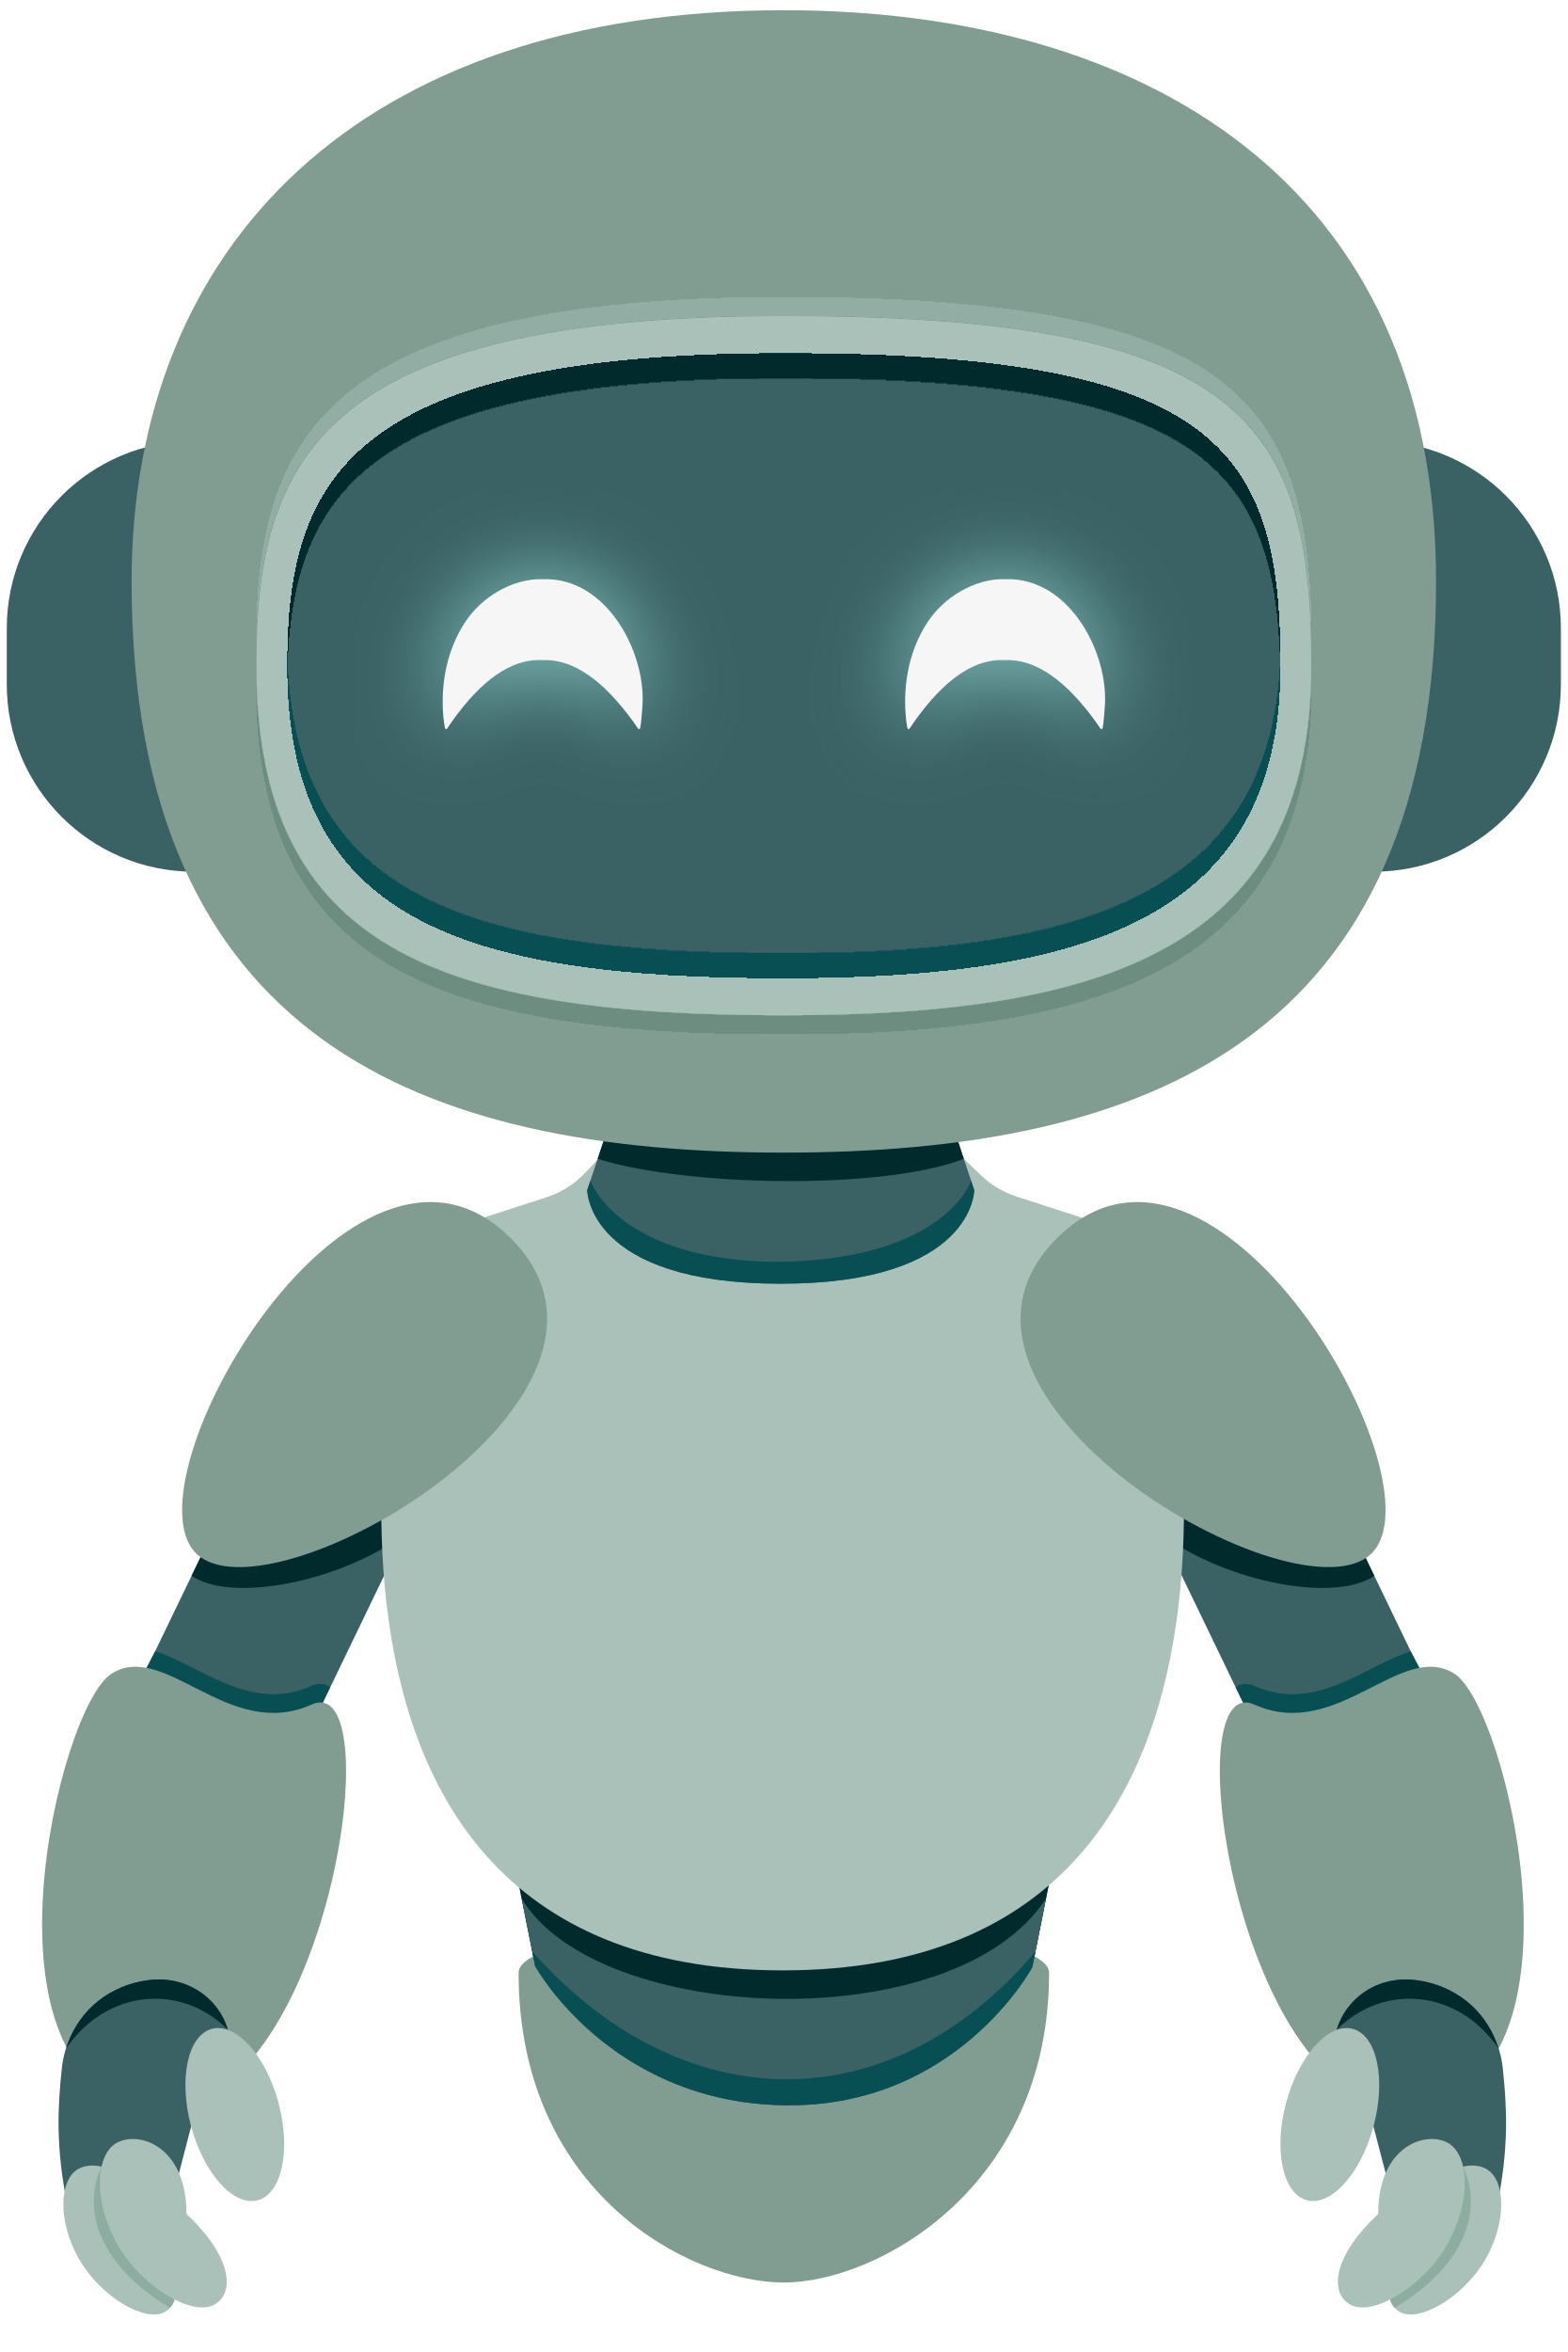
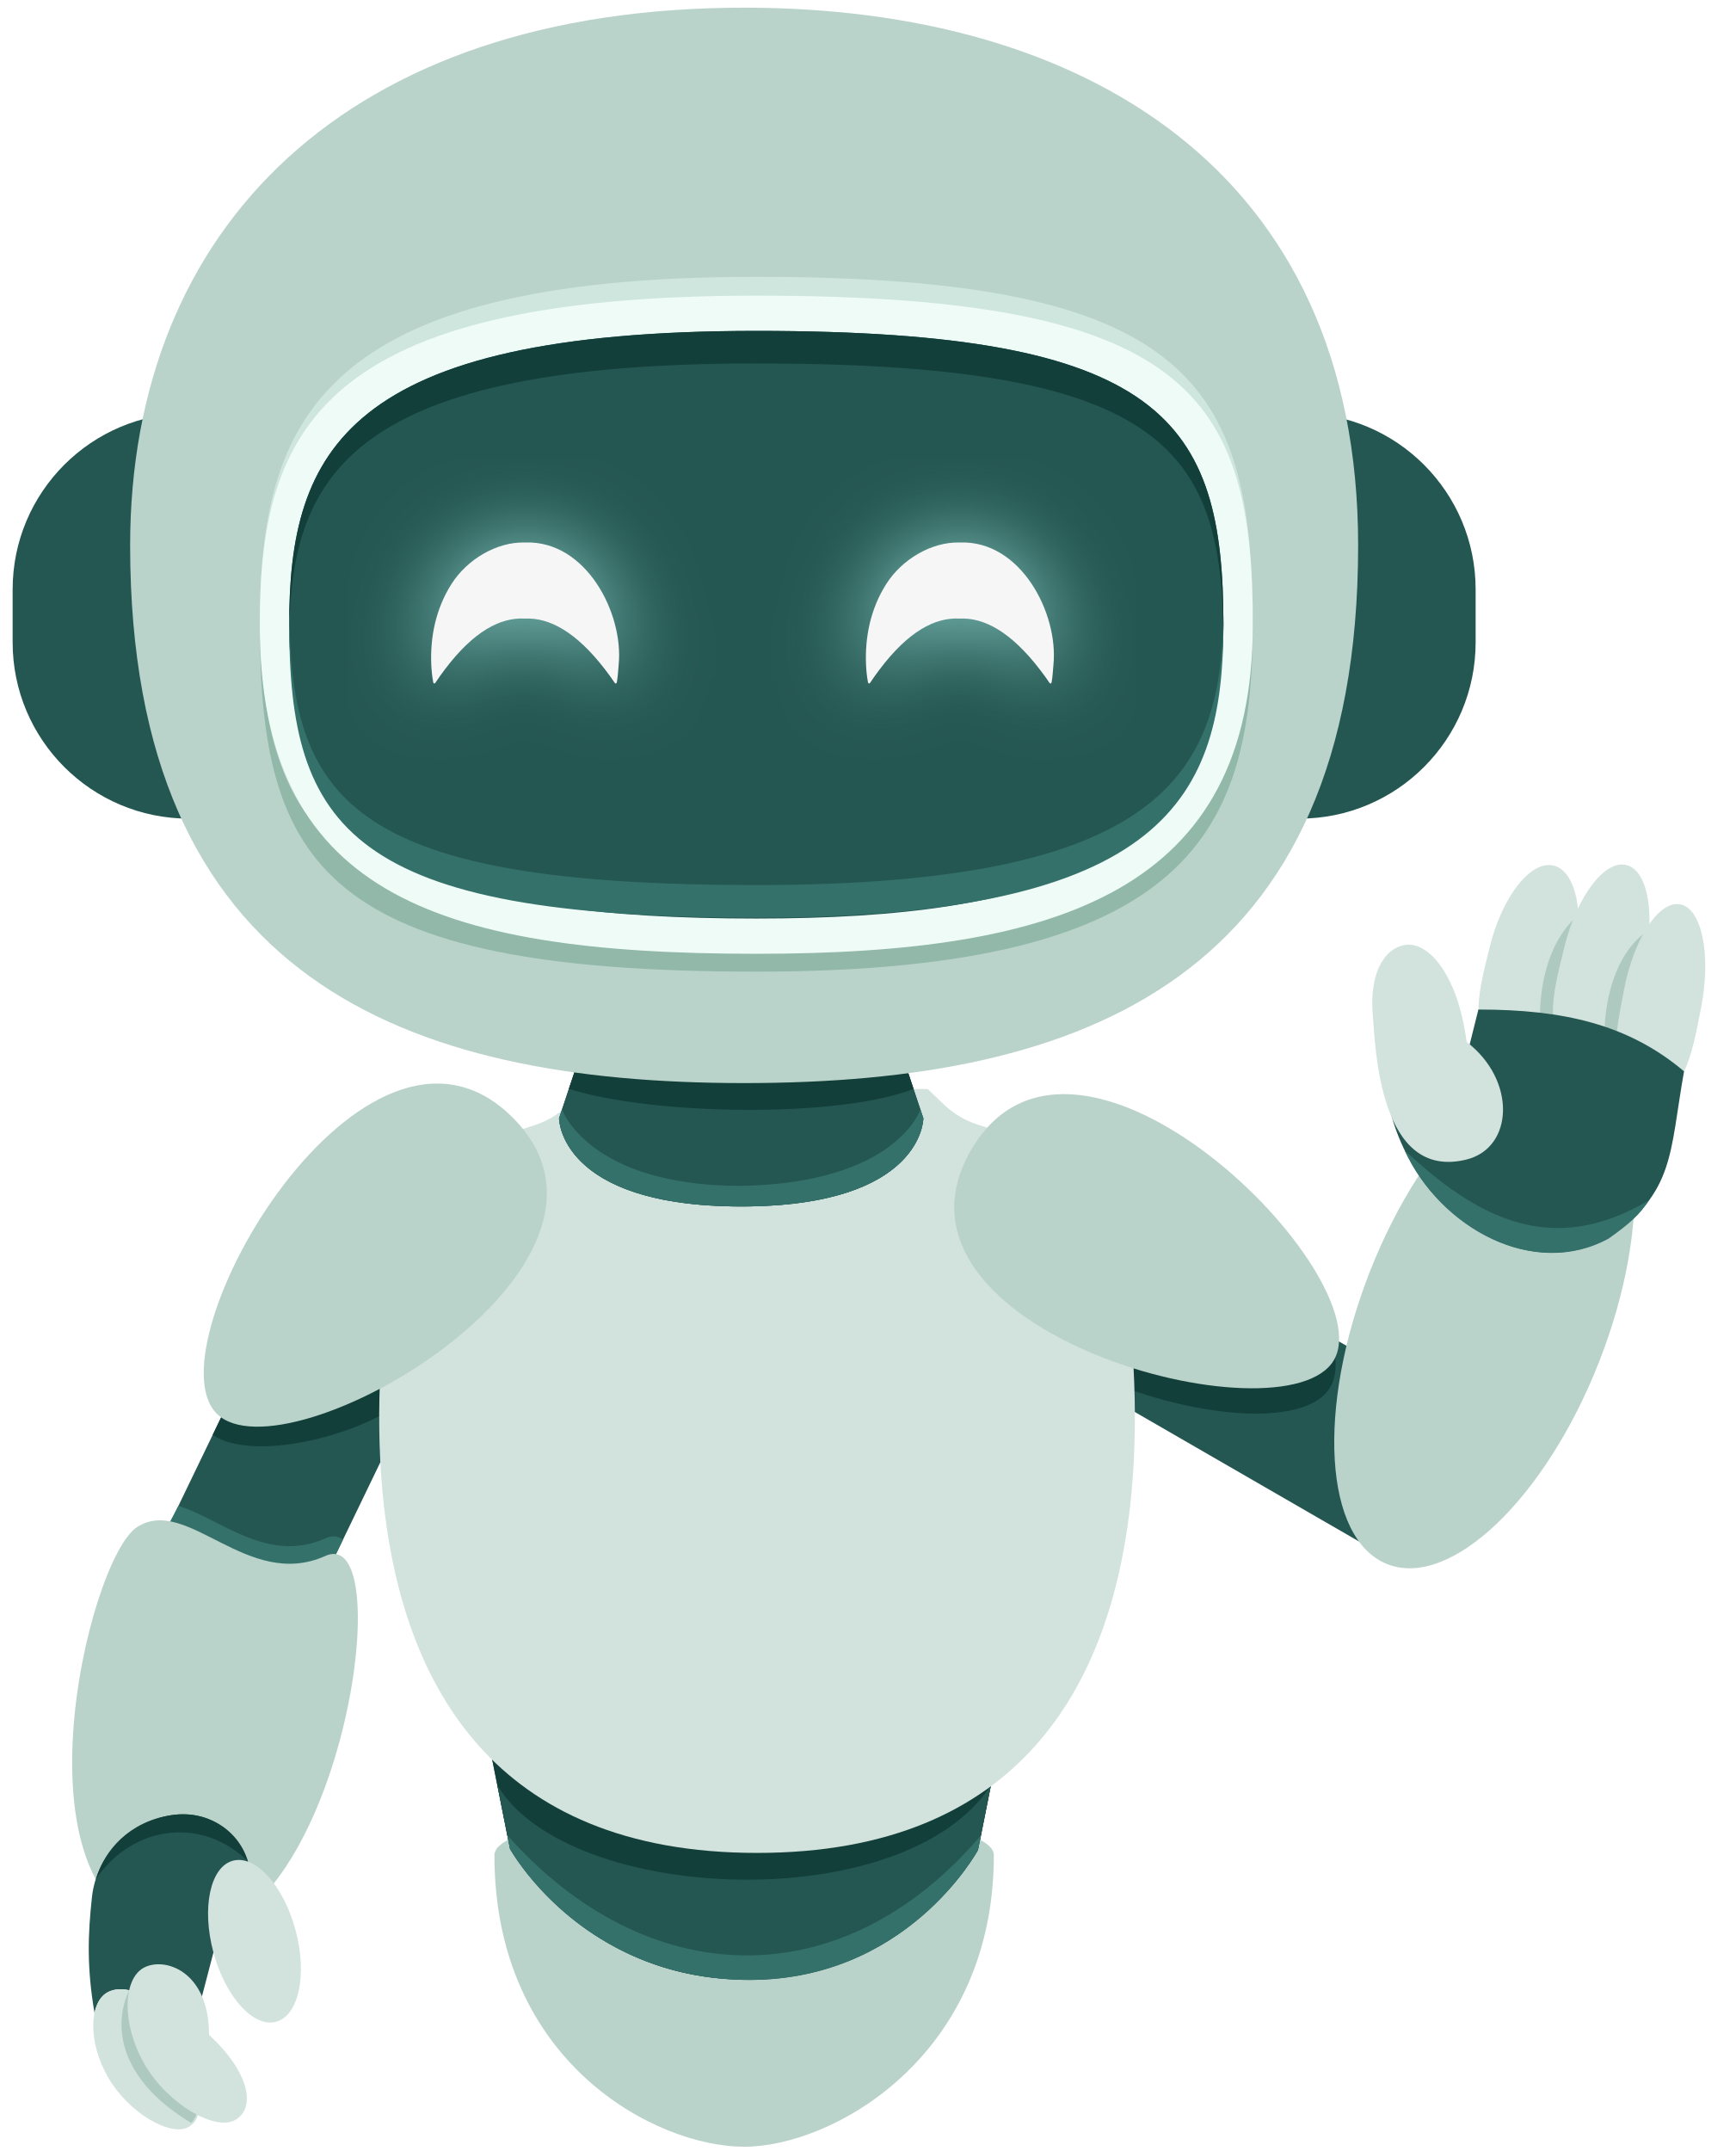
- <svg xmlns="http://www.w3.org/2000/svg" width="70" height="105" viewBox="0 0 70 105" fill="none">
-   <path d="M23.156 88.079C23.156 85.324 46.844 85.324 46.844 88.079C46.844 97.646 39.172 101.898 35 101.898C30.828 101.898 23.156 97.912 23.156 88.079Z" fill="#819D92" />
-   <path d="M46.233 87.129C46.233 87.128 46.234 87.128 46.234 87.128L46.202 87.285L46.191 87.339C46.191 87.339 46.191 87.34 46.19 87.34L46.092 87.824C46.083 87.84 42.688 94.15 34.947 93.983C34.405 93.972 33.884 93.93 33.385 93.865C33.371 93.863 33.358 93.861 33.344 93.859C33.278 93.85 33.212 93.841 33.147 93.832C32.411 93.726 31.721 93.562 31.077 93.356C31.054 93.349 31.031 93.341 31.008 93.334C30.959 93.318 30.911 93.302 30.864 93.286C26.318 91.761 24.166 88.239 23.919 87.811C23.904 87.786 23.896 87.773 23.895 87.772L23.895 87.769C23.894 87.769 23.894 87.769 23.894 87.769L23.868 87.635L23.809 87.34C23.809 87.34 23.809 87.339 23.809 87.339L22.877 82.669H47.123L46.233 87.129Z" fill="#255752" />
-   <path d="M22.877 82.669H47.123L46.191 87.339C46.191 87.339 42.664 93.537 35 93.537C27.336 93.537 23.809 87.339 23.809 87.339L22.877 82.669Z" fill="#012A2D" />
-   <path d="M23.295 84.759C26.668 90.388 42.6 91.057 46.705 84.759L46.092 87.824C46.092 87.824 42.75 93.97 35.086 93.97C27.422 93.97 23.895 87.772 23.895 87.772L23.295 84.759Z" fill="#3A6164" />
-   <path d="M23.769 87.128C30.318 94.513 39.598 94.931 46.234 87.128L46.092 87.824C46.092 87.824 42.698 94.151 34.947 93.983C27.197 93.816 23.894 87.769 23.894 87.769L23.769 87.128Z" fill="#084F54" />
-   <path d="M12.841 61.468L19.811 64.832L12.948 79.05L5.978 75.685L12.841 61.468Z" fill="#3A6164" />
-   <path d="M12.841 61.468L19.811 64.832L17.501 68.873C14.714 70.684 10.255 71.521 8.555 70.348L12.841 61.468Z" fill="#012A2D" />
-   <path d="M5.738 75.98L6.928 73.718C8.888 74.316 11.164 76.493 13.908 75.263C14.242 75.113 14.52 75.146 14.743 75.328L13.541 77.791L5.738 75.98Z" fill="#084F54" />
-   <path d="M4.971 74.724C7.348 73.202 10.199 77.762 13.908 76.099C17.616 74.436 14.445 95.262 6.571 94.05C-1.303 92.839 2.594 76.246 4.971 74.724Z" fill="#819D92" />
-   <path d="M2.766 92.296C2.984 90.31 4.545 88.722 6.519 88.413C10.018 87.867 11.833 92.439 8.912 94.441L8.609 94.649L7.773 97.854H2.896C2.514 95.661 2.572 94.072 2.766 92.296Z" fill="#3A6164" />
-   <path d="M2.953 91.447C3.371 90.054 4.545 88.722 6.52 88.413C8.33 88.13 9.781 89.218 10.175 90.611C8.084 88.521 4.765 88.8 2.953 91.447Z" fill="#012A2D" />
-   <ellipse cx="10.484" cy="94.399" rx="2.021" ry="3.96" transform="rotate(-15 10.4844 94.3989)" fill="#A9C1B8" />
-   <path d="M6.251 99.638C7.976 101.24 8.215 102.718 7.36 103.212C6.505 103.706 4.506 102.545 3.539 100.87C2.572 99.195 2.63 97.328 3.485 96.834C4.341 96.341 6.251 96.926 6.251 99.638Z" fill="#A9C1B8" />
-   <path d="M4.53 96.726L7.788 102.655C7.789 102.79 7.593 103.027 7.593 103.027C4.422 101.134 3.637 98.669 4.53 96.726Z" fill="#8EADA1" />
-   <path d="M8.327 98.839C10.278 100.651 10.548 102.322 9.581 102.88C8.615 103.438 6.355 102.126 5.262 100.233C4.168 98.339 4.234 96.228 5.201 95.67C6.168 95.111 8.327 95.774 8.327 98.839Z" fill="#A9C1B8" />
-   <path d="M57.077 61.468L50.108 64.832L56.971 79.05L63.941 75.685L57.077 61.468Z" fill="#3A6164" />
-   <path d="M57.077 61.468L50.108 64.832L52.418 68.873C55.205 70.684 59.664 71.521 61.364 70.348L57.077 61.468Z" fill="#012A2D" />
-   <path d="M64.182 75.98L62.992 73.718C61.031 74.316 58.756 76.493 56.012 75.263C55.678 75.113 55.4 75.146 55.176 75.328L56.379 77.791L64.182 75.98Z" fill="#084F54" />
-   <path d="M64.948 74.724C62.572 73.202 59.72 77.762 56.012 76.099C52.304 74.436 55.474 95.262 63.348 94.05C71.222 92.839 67.325 76.246 64.948 74.724Z" fill="#819D92" />
-   <path d="M67.097 92.296C66.879 90.31 65.318 88.722 63.344 88.413C59.845 87.867 58.03 92.439 60.95 94.441L61.254 94.649L62.09 97.854H66.967C67.349 95.66 67.291 94.072 67.097 92.296Z" fill="#3A6164" />
-   <path d="M66.909 91.447C66.491 90.054 65.318 88.722 63.343 88.413C61.533 88.13 60.082 89.218 59.687 90.611C61.779 88.521 65.098 88.8 66.909 91.447Z" fill="#012A2D" />
-   <ellipse cx="2.021" cy="3.96" rx="2.021" ry="3.96" transform="matrix(-0.965926 -0.258819 -0.258819 0.965926 62.3562 91.0975)" fill="#A9C1B8" />
-   <path d="M63.612 99.638C61.886 101.24 61.648 102.718 62.503 103.212C63.358 103.706 65.356 102.545 66.324 100.87C67.291 99.195 67.233 97.328 66.377 96.834C65.522 96.341 63.612 96.926 63.612 99.638Z" fill="#A9C1B8" />
-   <path d="M65.333 96.726L62.075 102.655C62.074 102.79 62.27 103.027 62.27 103.027C65.441 101.134 66.226 98.669 65.333 96.726Z" fill="#8EADA1" />
-   <path d="M61.536 98.84C59.585 100.651 59.315 102.322 60.282 102.88C61.248 103.439 63.508 102.127 64.601 100.233C65.695 98.339 65.629 96.228 64.662 95.67C63.695 95.112 61.536 95.774 61.536 98.84Z" fill="#A9C1B8" />
-   <path d="M18.503 55.357L24.388 53.455C25.053 53.24 25.653 52.863 26.133 52.356L26.724 51.734H34.946H43.039L43.797 52.462C44.254 52.9 44.804 53.229 45.406 53.423L51.388 55.357C51.388 55.357 60.167 87.964 34.946 87.964C9.725 87.964 18.503 55.357 18.503 55.357Z" fill="#A9C1B8" />
-   <path d="M27.615 48.947H42.107L43.5 53.128C43.5 53.128 43.5 57.308 34.861 57.308C26.221 57.308 26.221 53.128 26.221 53.128L27.615 48.947Z" fill="#3A6164" />
-   <path d="M26.361 52.71C26.361 52.71 27.615 56.333 34.861 56.333C42.246 56.193 43.361 52.71 43.361 52.71L43.5 53.128C43.5 53.128 43.5 57.308 34.861 57.308C26.221 57.308 26.221 53.128 26.221 53.128L26.361 52.71Z" fill="#084F54" />
-   <path d="M27.615 48.947H42.106L43.035 51.734C39.459 53.128 30.68 52.988 26.687 51.734L27.615 48.947Z" fill="#012A2D" />
-   <path d="M47.189 55.282C40.183 62.288 57.997 72.595 61.25 69.342C64.503 66.089 54.196 48.275 47.189 55.282Z" fill="#819D92" />
-   <path d="M22.81 55.282C29.817 62.288 12.003 72.595 8.75 69.342C5.496 66.089 15.804 48.275 22.81 55.282Z" fill="#819D92" />
-   <path d="M69.696 28.046C69.696 23.429 65.953 19.686 61.336 19.686V38.915C65.953 38.915 69.696 35.172 69.696 30.555V28.046Z" fill="#3A6164" />
-   <path d="M0.303 28.046C0.303 23.429 4.047 19.686 8.664 19.686V38.915C4.047 38.915 0.303 35.172 0.303 30.555V28.046Z" fill="#3A6164" />
-   <path d="M64.123 25.956C64.123 46.494 51.084 51.456 35 51.456C18.916 51.456 5.877 46.494 5.877 25.956C5.877 10.932 16.129 0.456 35 0.456C51.084 0.456 64.123 8.175 64.123 25.956Z" fill="#819D92" />
-   <g filter="url(#filter0_dd_220_5071)">
-     <path d="M58.549 29.718C58.549 42.288 49.426 45.325 35 45.325C19.532 45.325 11.451 42.288 11.451 29.718C11.451 20.523 14.268 14.112 35 14.112C55.514 14.112 58.549 18.836 58.549 29.718Z" fill="#A9C1B8" />
+ <svg xmlns="http://www.w3.org/2000/svg" width="71" height="88" viewBox="0 0 71 88" fill="none">
+   <path d="M45.343 49.427L42.005 55.209L56.926 63.824L60.264 58.042L45.343 49.427Z" fill="#255752" />
+   <path d="M39.877 47.675C35.334 54.916 52.299 60.154 54.408 56.791C56.517 53.429 44.42 40.434 39.877 47.675Z" fill="#133F3A" />
+   <ellipse cx="60.741" cy="53.87" rx="5.04" ry="10.874" transform="rotate(21.4175 60.7406 53.8702)" fill="#BAD3CA" />
+   <path d="M64.352 39.694C63.828 41.785 63.403 43.481 61.708 42.995C60.012 42.509 60.437 40.813 60.961 38.722C61.485 36.63 62.669 35.152 63.605 35.42C64.541 35.689 64.876 37.602 64.352 39.694Z" fill="#D2E3DD" />
+   <path d="M64.7 37.362L63.455 43.117C63.378 43.28 63.145 43.322 63.145 43.322C62.668 40.389 63.501 38.209 64.7 37.362Z" fill="#AECAC0" />
+   <path d="M67.236 39.644C66.712 41.736 66.287 43.431 64.677 42.97C63.068 42.509 63.493 40.813 64.017 38.722C64.541 36.63 65.686 35.141 66.575 35.396C67.464 35.65 67.76 37.553 67.236 39.644Z" fill="#D2E3DD" />
+   <path d="M67.34 38.139L66.094 43.894C66.017 44.058 65.784 44.099 65.784 44.099C65.307 41.167 66.141 38.987 67.34 38.139Z" fill="#AECAC0" />
+   <path d="M69.612 41.19C69.204 43.312 68.874 45.031 67.293 44.683C65.712 44.336 66.043 42.616 66.45 40.495C66.858 38.374 67.896 36.81 68.769 37.002C69.642 37.194 70.019 39.069 69.612 41.19Z" fill="#D2E3DD" />
+   <path d="M60.132 42.743L56.646 43.829C56.887 48.998 61.935 52.725 65.782 50.677C68.547 48.758 68.306 47.195 68.908 43.829C66.624 41.906 63.979 41.301 60.493 41.301L60.132 42.743Z" fill="#255752" />
+   <path d="M67.474 49.104C63.435 51.508 60.358 49.753 57.473 47.06C58.915 50.234 62.775 52.349 65.829 50.666C66.666 50.071 67.099 49.697 67.474 49.104Z" fill="#35716B" />
+   <path d="M60.012 42.627C62.056 44.19 61.935 46.955 60.012 47.436C56.434 48.33 56.276 42.868 56.165 41.425C56.055 39.983 56.538 38.822 57.488 38.66C58.437 38.499 59.651 39.863 60.012 42.627Z" fill="#D2E3DD" />
+   <rect x="12.394" y="51.054" width="6.666" height="13.599" transform="rotate(25.7677 12.3943 51.054)" fill="#255752" />
+   <path d="M12.394 51.054L18.398 53.952L16.408 57.433C14.007 58.993 10.166 59.713 8.702 58.703L12.394 51.054Z" fill="#133F3A" />
+   <path d="M6.275 63.554L7.3 61.606C8.989 62.121 10.949 63.997 13.313 62.937C13.6 62.808 13.839 62.836 14.032 62.993L12.997 65.115L6.275 63.554Z" fill="#35716B" />
+   <path d="M5.614 62.471C7.662 61.16 10.118 65.088 13.312 63.656C16.506 62.223 13.775 80.162 6.993 79.118C0.21 78.075 3.567 63.782 5.614 62.471Z" fill="#BAD3CA" />
+   <path d="M3.763 77.608C3.951 75.896 5.295 74.529 6.996 74.263C10.01 73.792 11.574 77.731 9.058 79.455L8.797 79.634L8.076 82.395H3.875C3.546 80.506 3.596 79.138 3.763 77.608Z" fill="#255752" />
+   <path d="M3.924 76.876C4.284 75.676 5.295 74.529 6.996 74.263C8.556 74.019 9.806 74.956 10.145 76.156C8.343 74.356 5.485 74.596 3.924 76.876Z" fill="#133F3A" />
+   <ellipse cx="10.413" cy="79.419" rx="1.741" ry="3.411" transform="rotate(-15 10.4126 79.4189)" fill="#D2E3DD" />
+   <path d="M6.765 83.933C8.252 85.313 8.457 86.586 7.721 87.012C6.984 87.437 5.262 86.437 4.429 84.994C3.596 83.552 3.646 81.943 4.383 81.518C5.12 81.092 6.765 81.597 6.765 83.933Z" fill="#F2F2F3" />
+   <path d="M6.765 83.933C8.252 85.313 8.457 86.586 7.721 87.012C6.984 87.437 5.262 86.437 4.429 84.994C3.596 83.552 3.646 81.943 4.383 81.518C5.12 81.092 6.765 81.597 6.765 83.933Z" fill="#D2E3DD" />
+   <path d="M5.283 81.425L8.033 86.429C8.065 86.613 7.824 86.852 7.824 86.852C5.092 85.221 4.514 83.099 5.283 81.425Z" fill="#AECAC0" />
+   <path d="M8.554 83.246C10.234 84.806 10.467 86.246 9.634 86.727C8.801 87.207 6.855 86.077 5.913 84.446C4.971 82.815 5.028 80.996 5.861 80.515C6.694 80.035 8.554 80.605 8.554 83.246Z" fill="#D2E3DD" />
+   <path d="M20.231 75.905C20.231 73.528 40.666 73.528 40.666 75.905C40.666 84.158 34.048 87.826 30.449 87.826C26.849 87.826 20.231 84.387 20.231 75.905Z" fill="#BAD3CA" />
+   <path d="M40.139 75.085C40.139 75.085 40.139 75.084 40.14 75.084L40.112 75.22L40.103 75.267C40.103 75.267 40.102 75.267 40.102 75.267L40.017 75.685C40.01 75.698 37.081 81.143 30.403 80.999C29.935 80.988 29.486 80.952 29.055 80.896C29.044 80.895 29.032 80.893 29.02 80.891C28.963 80.884 28.906 80.876 28.85 80.868C28.215 80.776 27.62 80.635 27.064 80.457C27.044 80.451 27.024 80.445 27.004 80.438C26.963 80.424 26.921 80.411 26.88 80.397C22.959 79.081 21.102 76.043 20.889 75.674C20.876 75.652 20.869 75.641 20.869 75.64L20.868 75.638C20.868 75.637 20.868 75.637 20.868 75.637L20.845 75.522L20.794 75.267C20.794 75.267 20.794 75.267 20.794 75.267L19.99 71.237H40.907L40.139 75.085Z" fill="#255752" />
+   <path d="M19.99 71.237H40.907L40.103 75.267C40.103 75.267 37.06 80.614 30.448 80.614C23.837 80.614 20.794 75.267 20.794 75.267L19.99 71.237Z" fill="#133F3A" />
+   <path d="M20.351 73.04C23.26 77.896 37.005 78.473 40.546 73.04L40.017 75.684C40.017 75.684 37.134 80.987 30.523 80.987C23.911 80.987 20.869 75.64 20.869 75.64L20.351 73.04Z" fill="#255752" />
+   <path d="M20.759 75.084C26.409 81.455 34.415 81.816 40.14 75.084L40.017 75.685C40.017 75.685 37.089 81.143 30.403 80.998C23.717 80.854 20.868 75.637 20.868 75.637L20.759 75.084Z" fill="#35716B" />
+   <path d="M16.792 47.676L21.869 46.035C22.442 45.85 22.96 45.524 23.375 45.087L23.885 44.551H30.977H37.959L38.613 45.178C39.007 45.556 39.481 45.84 40.001 46.008L45.162 47.676C45.162 47.676 52.735 75.805 30.977 75.805C9.219 75.805 16.792 47.676 16.792 47.676Z" fill="#D2E3DD" />
+   <path d="M24.078 42.146H36.579L37.781 45.752C37.781 45.752 37.781 49.358 30.328 49.358C22.875 49.358 22.875 45.752 22.875 45.752L24.078 42.146Z" fill="#265E62" />
+   <path d="M37.64 45.327L37.781 45.752C37.781 45.758 37.776 49.246 30.672 49.356C30.56 49.357 30.445 49.358 30.328 49.358C30.212 49.358 30.097 49.357 29.985 49.356C22.881 49.246 22.875 45.758 22.875 45.752L23.017 45.326L24.078 42.146H36.579L37.64 45.327Z" fill="#255752" />
+   <path d="M22.996 45.392C22.996 45.392 24.078 48.517 30.328 48.517C36.7 48.397 37.661 45.392 37.661 45.392L37.781 45.752C37.781 45.752 37.781 49.358 30.328 49.358C22.875 49.358 22.875 45.752 22.875 45.752L22.996 45.392Z" fill="#35716B" />
+   <path d="M24.077 42.146H36.579L37.38 44.55C34.295 45.752 26.722 45.632 23.277 44.55L24.077 42.146Z" fill="#133F3A" />
+   <path d="M60.38 24.115C60.38 20.132 57.151 16.902 53.168 16.902V33.491C57.151 33.491 60.38 30.262 60.38 26.279V24.115Z" fill="#255752" />
+   <path d="M0.517 24.115C0.517 20.132 3.746 16.902 7.729 16.902V33.491C3.746 33.491 0.517 30.262 0.517 26.279V24.115Z" fill="#255752" />
+   <path d="M55.572 22.312C55.572 40.03 44.324 44.31 30.449 44.31C16.573 44.31 5.325 40.03 5.325 22.312C5.325 9.351 14.169 0.314 30.449 0.314C44.324 0.314 55.572 6.973 55.572 22.312Z" fill="#BAD3CA" />
+   <path d="M30.947 11.325C48.643 11.325 51.262 15.639 51.262 25.577C51.262 25.697 51.259 25.815 51.257 25.933C51.174 16.853 48.369 12.903 30.947 12.903C13.338 12.903 10.711 18.264 10.634 26C10.632 25.861 10.631 25.72 10.631 25.577C10.631 17.18 13.062 11.325 30.947 11.325Z" fill="#CEE6DD" />
+   <path d="M30.947 39.752C13.25 39.752 10.631 35.438 10.631 25.5C10.631 25.381 10.634 25.262 10.636 25.145C10.719 34.225 13.525 38.175 30.947 38.175C48.555 38.175 51.182 32.814 51.259 25.077C51.261 25.217 51.262 25.358 51.262 25.5C51.262 33.898 48.831 39.752 30.947 39.752Z" fill="#92B8AA" />
+   <path d="M51.262 25.558C51.262 36.401 43.392 39.021 30.947 39.021C17.603 39.021 10.631 36.401 10.631 25.558C10.631 17.625 13.062 12.095 30.947 12.095C48.643 12.095 51.262 16.17 51.262 25.558Z" fill="#EFFBF7" />
+   <path d="M50.06 25.558C50.06 35.24 42.655 37.579 30.947 37.579C18.392 37.579 11.833 35.24 11.833 25.558C11.833 18.475 14.12 13.537 30.947 13.537C47.596 13.537 50.06 17.176 50.06 25.558Z" fill="#255752" />
+   <path d="M30.947 13.537C47.596 13.537 50.06 17.18 50.06 25.571C50.06 25.672 50.056 25.772 50.055 25.871C49.977 18.204 47.337 14.869 30.947 14.869C14.4 14.869 11.914 19.385 11.836 25.905C11.834 25.795 11.833 25.683 11.833 25.571C11.833 18.481 14.12 13.537 30.947 13.537Z" fill="#133F3A" />
+   <path d="M30.947 37.541C14.297 37.541 11.833 33.898 11.833 25.506C11.833 25.406 11.836 25.306 11.838 25.206C11.916 32.874 14.556 36.209 30.947 36.209C47.493 36.209 49.979 31.692 50.057 25.172C50.059 25.283 50.06 25.394 50.06 25.506C50.06 32.597 47.773 37.541 30.947 37.541Z" fill="#35716B" />
+   <g filter="url(#filter0_f_646_33204)">
+     <path d="M39.286 22.194C41.78 22.11 43.307 25.102 43.106 27.181C43.082 27.425 43.074 27.671 43.031 27.907C43.028 27.92 43.024 27.932 43.017 27.942C43.011 27.952 43.002 27.959 42.992 27.962C42.982 27.964 42.971 27.962 42.962 27.955C42.952 27.949 42.945 27.939 42.938 27.929C42.817 27.748 42.686 27.57 42.556 27.401C41.352 25.831 40.257 25.264 39.273 25.306C39.266 25.306 39.26 25.306 39.253 25.306C38.266 25.258 37.177 25.816 35.985 27.397C35.857 27.567 35.728 27.746 35.608 27.929C35.601 27.939 35.594 27.949 35.584 27.955C35.575 27.961 35.564 27.964 35.554 27.962C35.544 27.959 35.535 27.952 35.529 27.942C35.522 27.932 35.518 27.92 35.515 27.907C35.471 27.672 35.446 27.428 35.436 27.182C35.39 26.089 35.609 24.925 36.26 23.898C36.908 22.875 38.118 22.171 39.245 22.194C39.259 22.194 39.273 22.195 39.286 22.194Z" fill="#90D2CC" />
+     <path d="M21.497 22.194C23.99 22.11 25.517 25.102 25.316 27.181C25.293 27.425 25.284 27.671 25.241 27.907C25.239 27.92 25.234 27.932 25.228 27.942C25.221 27.952 25.212 27.959 25.202 27.962C25.192 27.964 25.182 27.962 25.172 27.955C25.163 27.949 25.155 27.939 25.148 27.929C25.027 27.748 24.896 27.57 24.767 27.401C23.563 25.831 22.467 25.264 21.483 25.306C21.477 25.306 21.47 25.306 21.464 25.306C20.476 25.258 19.387 25.816 18.195 27.397C18.068 27.567 17.938 27.746 17.818 27.929C17.812 27.939 17.804 27.949 17.795 27.955C17.785 27.961 17.775 27.964 17.765 27.962C17.755 27.959 17.746 27.952 17.739 27.942C17.732 27.932 17.728 27.92 17.726 27.907C17.681 27.672 17.657 27.428 17.646 27.182C17.601 26.089 17.819 24.925 18.47 23.898C19.118 22.875 20.328 22.171 21.456 22.194C21.469 22.194 21.483 22.195 21.497 22.194Z" fill="#90D2CC" />
  </g>
-   <g filter="url(#filter1_ii_220_5071)">
-     <path d="M57.156 29.718C57.156 40.941 48.572 43.653 35 43.653C20.448 43.653 12.845 40.941 12.845 29.718C12.845 21.508 15.495 15.784 35 15.784C54.3 15.784 57.156 20.002 57.156 29.718Z" fill="#3A6164" />
-   </g>
-   <g filter="url(#filter2_f_220_5071)">
-     <path d="M44.892 25.857C47.786 25.76 49.558 29.232 49.325 31.645C49.298 31.929 49.288 32.214 49.238 32.488C49.235 32.503 49.23 32.517 49.222 32.529C49.214 32.541 49.204 32.549 49.193 32.551C49.181 32.554 49.169 32.552 49.158 32.544C49.147 32.537 49.138 32.526 49.13 32.514C48.989 32.303 48.837 32.097 48.687 31.901C47.29 30.079 46.018 29.421 44.876 29.469C44.869 29.47 44.861 29.47 44.853 29.469C43.707 29.413 42.443 30.061 41.06 31.896C40.911 32.093 40.761 32.301 40.622 32.514C40.614 32.525 40.606 32.537 40.595 32.544C40.584 32.551 40.572 32.554 40.56 32.552C40.548 32.549 40.538 32.541 40.53 32.529C40.522 32.518 40.517 32.503 40.514 32.489C40.463 32.215 40.435 31.932 40.423 31.647C40.369 30.378 40.623 29.027 41.379 27.834C42.131 26.647 43.536 25.83 44.844 25.857C44.86 25.858 44.876 25.858 44.892 25.857Z" fill="#90D2CC" />
-     <path d="M24.243 25.857C27.137 25.76 28.91 29.232 28.677 31.645C28.649 31.929 28.639 32.214 28.589 32.488C28.586 32.503 28.581 32.517 28.574 32.529C28.566 32.541 28.556 32.549 28.544 32.551C28.533 32.554 28.52 32.552 28.509 32.544C28.498 32.537 28.489 32.526 28.482 32.514C28.341 32.303 28.189 32.097 28.039 31.901C26.641 30.079 25.369 29.421 24.228 29.469C24.22 29.47 24.212 29.47 24.205 29.469C23.059 29.413 21.795 30.061 20.411 31.896C20.263 32.093 20.113 32.301 19.974 32.514C19.966 32.525 19.957 32.537 19.946 32.544C19.935 32.551 19.923 32.554 19.912 32.552C19.9 32.549 19.89 32.541 19.882 32.529C19.874 32.518 19.869 32.503 19.866 32.489C19.814 32.215 19.786 31.932 19.774 31.647C19.721 30.378 19.975 29.027 20.73 27.834C21.482 26.647 22.887 25.83 24.196 25.857C24.212 25.858 24.227 25.858 24.243 25.857Z" fill="#90D2CC" />
-   </g>
-   <path d="M44.892 25.857C47.786 25.76 49.558 29.232 49.325 31.645C49.298 31.929 49.288 32.214 49.238 32.488C49.235 32.503 49.23 32.517 49.222 32.529C49.214 32.541 49.204 32.549 49.193 32.551C49.181 32.554 49.169 32.552 49.158 32.544C49.147 32.537 49.138 32.526 49.13 32.514C48.989 32.303 48.837 32.097 48.687 31.901C47.29 30.079 46.018 29.421 44.876 29.469C44.869 29.47 44.861 29.47 44.853 29.469C43.707 29.413 42.443 30.061 41.06 31.896C40.911 32.093 40.761 32.301 40.622 32.514C40.614 32.525 40.606 32.537 40.595 32.544C40.584 32.551 40.572 32.554 40.56 32.552C40.548 32.549 40.538 32.541 40.53 32.529C40.522 32.518 40.517 32.503 40.514 32.489C40.463 32.215 40.435 31.932 40.423 31.647C40.369 30.378 40.623 29.027 41.379 27.834C42.131 26.647 43.536 25.83 44.844 25.857C44.86 25.858 44.876 25.858 44.892 25.857Z" fill="#F6F6F6" />
-   <path d="M24.243 25.857C27.137 25.76 28.91 29.232 28.677 31.645C28.649 31.929 28.639 32.214 28.589 32.488C28.586 32.503 28.581 32.517 28.574 32.529C28.566 32.541 28.556 32.549 28.544 32.551C28.533 32.554 28.52 32.552 28.509 32.544C28.498 32.537 28.489 32.526 28.482 32.514C28.341 32.303 28.189 32.097 28.039 31.901C26.641 30.079 25.369 29.421 24.228 29.469C24.22 29.47 24.212 29.47 24.205 29.469C23.059 29.413 21.795 30.061 20.411 31.896C20.263 32.093 20.113 32.301 19.974 32.514C19.966 32.525 19.957 32.537 19.946 32.544C19.935 32.551 19.923 32.554 19.912 32.552C19.9 32.549 19.89 32.541 19.882 32.529C19.874 32.518 19.869 32.503 19.866 32.489C19.814 32.215 19.786 31.932 19.774 31.647C19.721 30.378 19.975 29.027 20.73 27.834C21.482 26.647 22.887 25.83 24.196 25.857C24.212 25.858 24.227 25.858 24.243 25.857Z" fill="#F6F6F6" />
+   <path d="M39.286 22.194C41.78 22.11 43.307 25.102 43.106 27.181C43.082 27.425 43.074 27.671 43.031 27.907C43.028 27.92 43.024 27.932 43.017 27.942C43.011 27.952 43.002 27.959 42.992 27.962C42.982 27.964 42.971 27.962 42.962 27.955C42.952 27.949 42.945 27.939 42.938 27.929C42.817 27.748 42.686 27.57 42.556 27.401C41.352 25.831 40.257 25.264 39.273 25.306C39.266 25.306 39.26 25.306 39.253 25.306C38.266 25.258 37.177 25.816 35.985 27.397C35.857 27.567 35.728 27.746 35.608 27.929C35.601 27.939 35.594 27.949 35.584 27.955C35.575 27.961 35.564 27.964 35.554 27.962C35.544 27.959 35.535 27.952 35.529 27.942C35.522 27.932 35.518 27.92 35.515 27.907C35.471 27.672 35.446 27.428 35.436 27.182C35.39 26.089 35.609 24.925 36.26 23.898C36.908 22.875 38.118 22.171 39.245 22.194C39.259 22.194 39.273 22.195 39.286 22.194Z" fill="#F6F6F6" />
+   <path d="M21.497 22.194C23.99 22.11 25.517 25.102 25.316 27.181C25.293 27.425 25.284 27.671 25.241 27.907C25.239 27.92 25.234 27.932 25.228 27.942C25.221 27.952 25.212 27.959 25.202 27.962C25.192 27.964 25.182 27.962 25.172 27.955C25.163 27.949 25.155 27.939 25.148 27.929C25.027 27.748 24.896 27.57 24.767 27.401C23.563 25.831 22.467 25.264 21.483 25.306C21.477 25.306 21.47 25.306 21.464 25.306C20.476 25.258 19.387 25.816 18.195 27.397C18.068 27.567 17.938 27.746 17.818 27.929C17.812 27.939 17.804 27.949 17.795 27.955C17.785 27.961 17.775 27.964 17.765 27.962C17.755 27.959 17.746 27.952 17.739 27.942C17.732 27.932 17.728 27.92 17.726 27.907C17.681 27.672 17.657 27.428 17.646 27.182C17.601 26.089 17.819 24.925 18.47 23.898C19.118 22.875 20.328 22.171 21.456 22.194C21.469 22.194 21.483 22.195 21.497 22.194Z" fill="#F6F6F6" />
+   <path d="M39.728 47.061C35.453 54.464 52.599 59.075 54.583 55.638C56.568 52.201 44.002 39.658 39.728 47.061Z" fill="#BAD3CA" />
+   <path d="M20.981 45.724C27.017 51.759 11.672 60.638 8.869 57.835C6.067 55.033 14.946 39.688 20.981 45.724Z" fill="#BAD3CA" />
  <defs>
-     <filter id="filter0_dd_220_5071" x="11.451" y="13.276" width="47.098" height="32.885" filterUnits="userSpaceOnUse" color-interpolation-filters="sRGB">
-       <feFlood flood-opacity="0" result="BackgroundImageFix" />
-       <feColorMatrix in="SourceAlpha" type="matrix" values="0 0 0 0 0 0 0 0 0 0 0 0 0 0 0 0 0 0 127 0" result="hardAlpha" />
-       <feOffset dy="0.836" />
-       <feComposite in2="hardAlpha" operator="out" />
-       <feColorMatrix type="matrix" values="0 0 0 0 0.428 0 0 0 0 0.553 0 0 0 0 0.504 0 0 0 1 0" />
-       <feBlend mode="normal" in2="BackgroundImageFix" result="effect1_dropShadow_220_5071" />
-       <feColorMatrix in="SourceAlpha" type="matrix" values="0 0 0 0 0 0 0 0 0 0 0 0 0 0 0 0 0 0 127 0" result="hardAlpha" />
-       <feOffset dy="-0.836" />
-       <feComposite in2="hardAlpha" operator="out" />
-       <feColorMatrix type="matrix" values="0 0 0 0 0.572 0 0 0 0 0.68 0 0 0 0 0.638 0 0 0 1 0" />
-       <feBlend mode="normal" in2="effect1_dropShadow_220_5071" result="effect2_dropShadow_220_5071" />
-       <feBlend mode="normal" in="SourceGraphic" in2="effect2_dropShadow_220_5071" result="shape" />
-     </filter>
-     <filter id="filter1_ii_220_5071" x="12.845" y="15.784" width="44.311" height="27.869" filterUnits="userSpaceOnUse" color-interpolation-filters="sRGB">
+     <filter id="filter0_f_646_33204" x="14.275" y="18.826" width="32.215" height="12.502" filterUnits="userSpaceOnUse" color-interpolation-filters="sRGB">
      <feFlood flood-opacity="0" result="BackgroundImageFix" />
      <feBlend mode="normal" in="SourceGraphic" in2="BackgroundImageFix" result="shape" />
-       <feColorMatrix in="SourceAlpha" type="matrix" values="0 0 0 0 0 0 0 0 0 0 0 0 0 0 0 0 0 0 127 0" result="hardAlpha" />
-       <feOffset dy="1.115" />
-       <feComposite in2="hardAlpha" operator="arithmetic" k2="-1" k3="1" />
-       <feColorMatrix type="matrix" values="0 0 0 0 0.004 0 0 0 0 0.165 0 0 0 0 0.176 0 0 0 1 0" />
-       <feBlend mode="normal" in2="shape" result="effect1_innerShadow_220_5071" />
-       <feColorMatrix in="SourceAlpha" type="matrix" values="0 0 0 0 0 0 0 0 0 0 0 0 0 0 0 0 0 0 127 0" result="hardAlpha" />
-       <feOffset dy="-1.115" />
-       <feComposite in2="hardAlpha" operator="arithmetic" k2="-1" k3="1" />
-       <feColorMatrix type="matrix" values="0 0 0 0 0.031 0 0 0 0 0.31 0 0 0 0 0.329 0 0 0 1 0" />
-       <feBlend mode="normal" in2="effect1_innerShadow_220_5071" result="effect2_innerShadow_220_5071" />
-     </filter>
-     <filter id="filter2_f_220_5071" x="15.861" y="21.948" width="37.392" height="14.511" filterUnits="userSpaceOnUse" color-interpolation-filters="sRGB">
-       <feFlood flood-opacity="0" result="BackgroundImageFix" />
-       <feBlend mode="normal" in="SourceGraphic" in2="BackgroundImageFix" result="shape" />
-       <feGaussianBlur stdDeviation="1.953" result="effect1_foregroundBlur_220_5071" />
+       <feGaussianBlur stdDeviation="1.683" result="effect1_foregroundBlur_646_33204" />
    </filter>
  </defs>
</svg>
